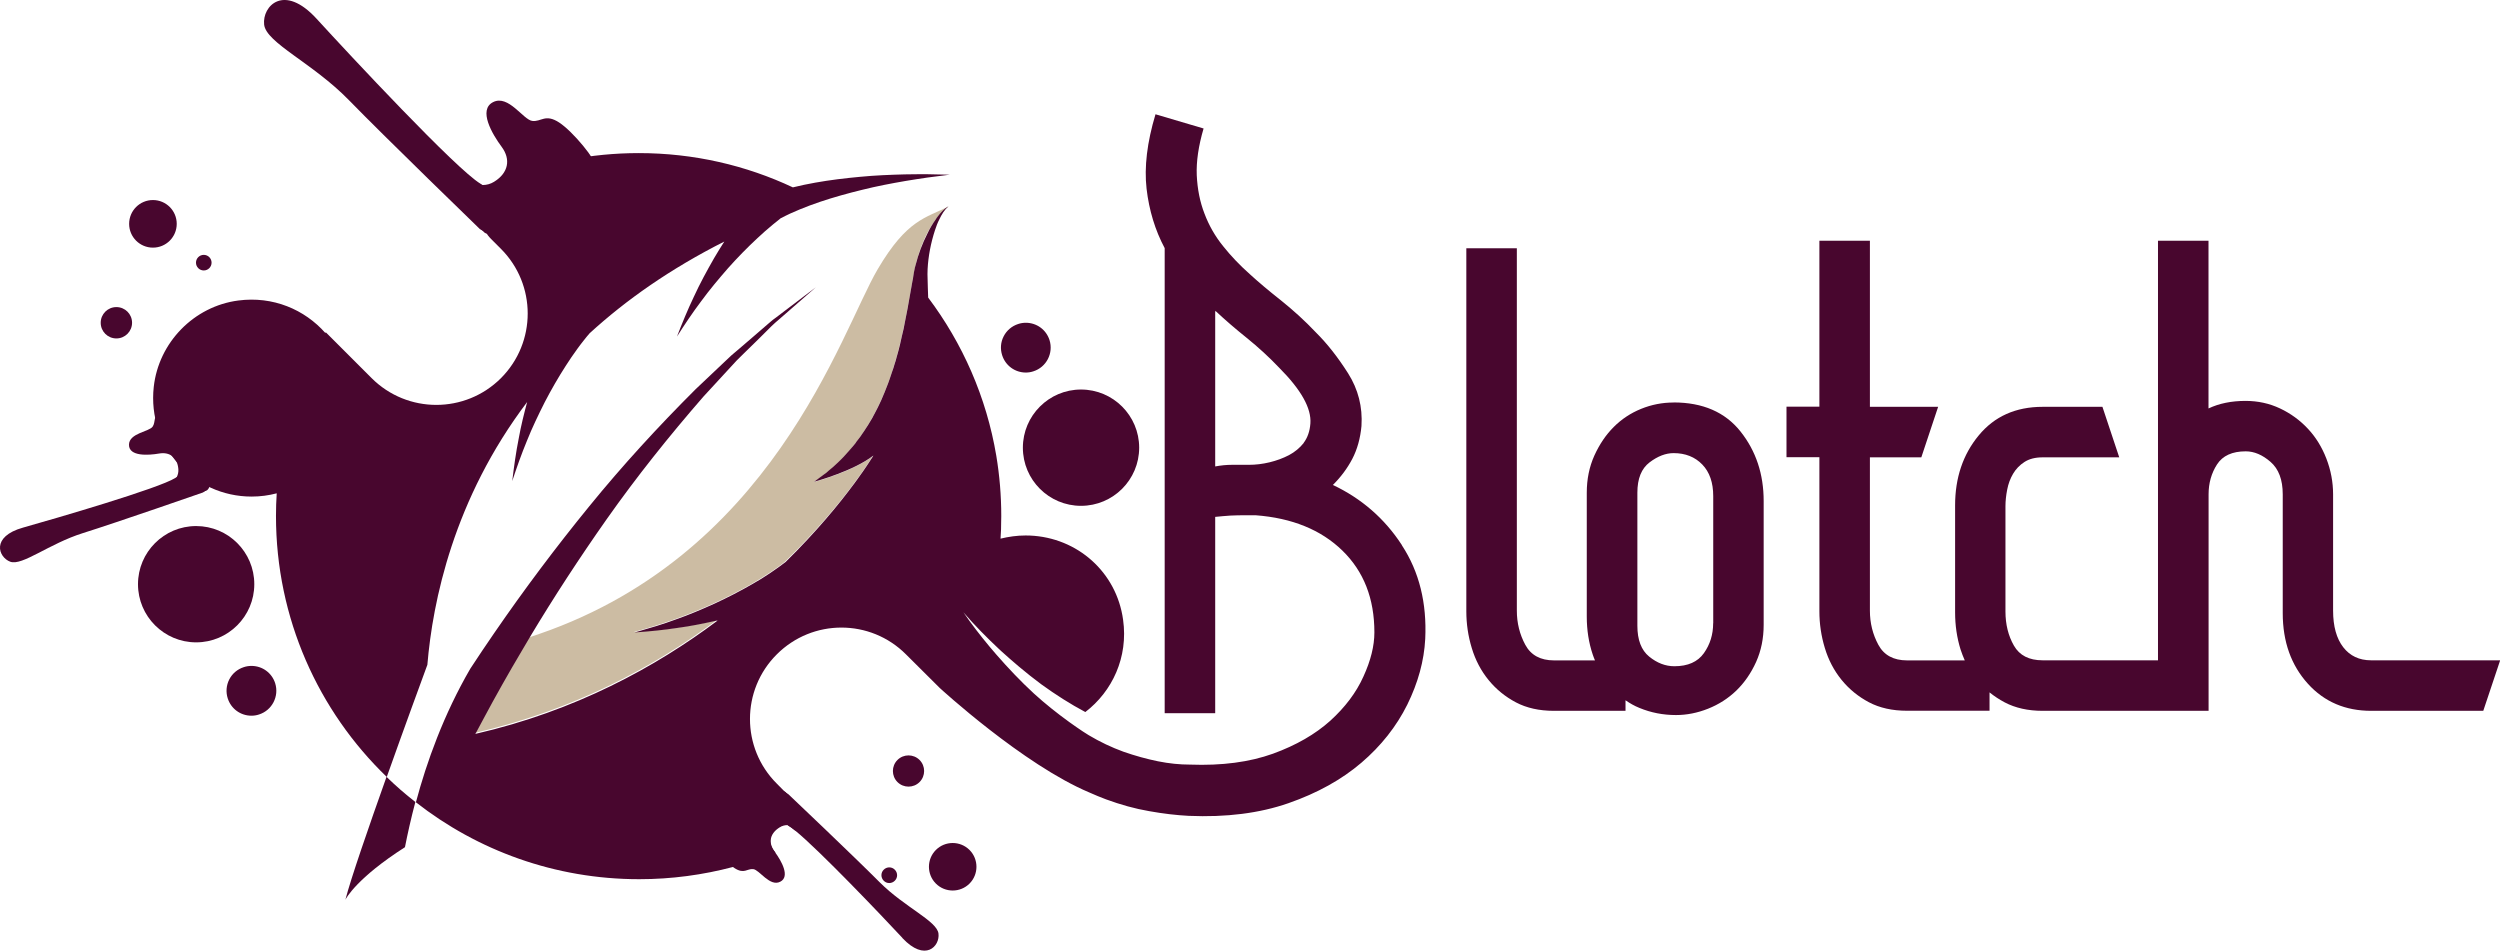
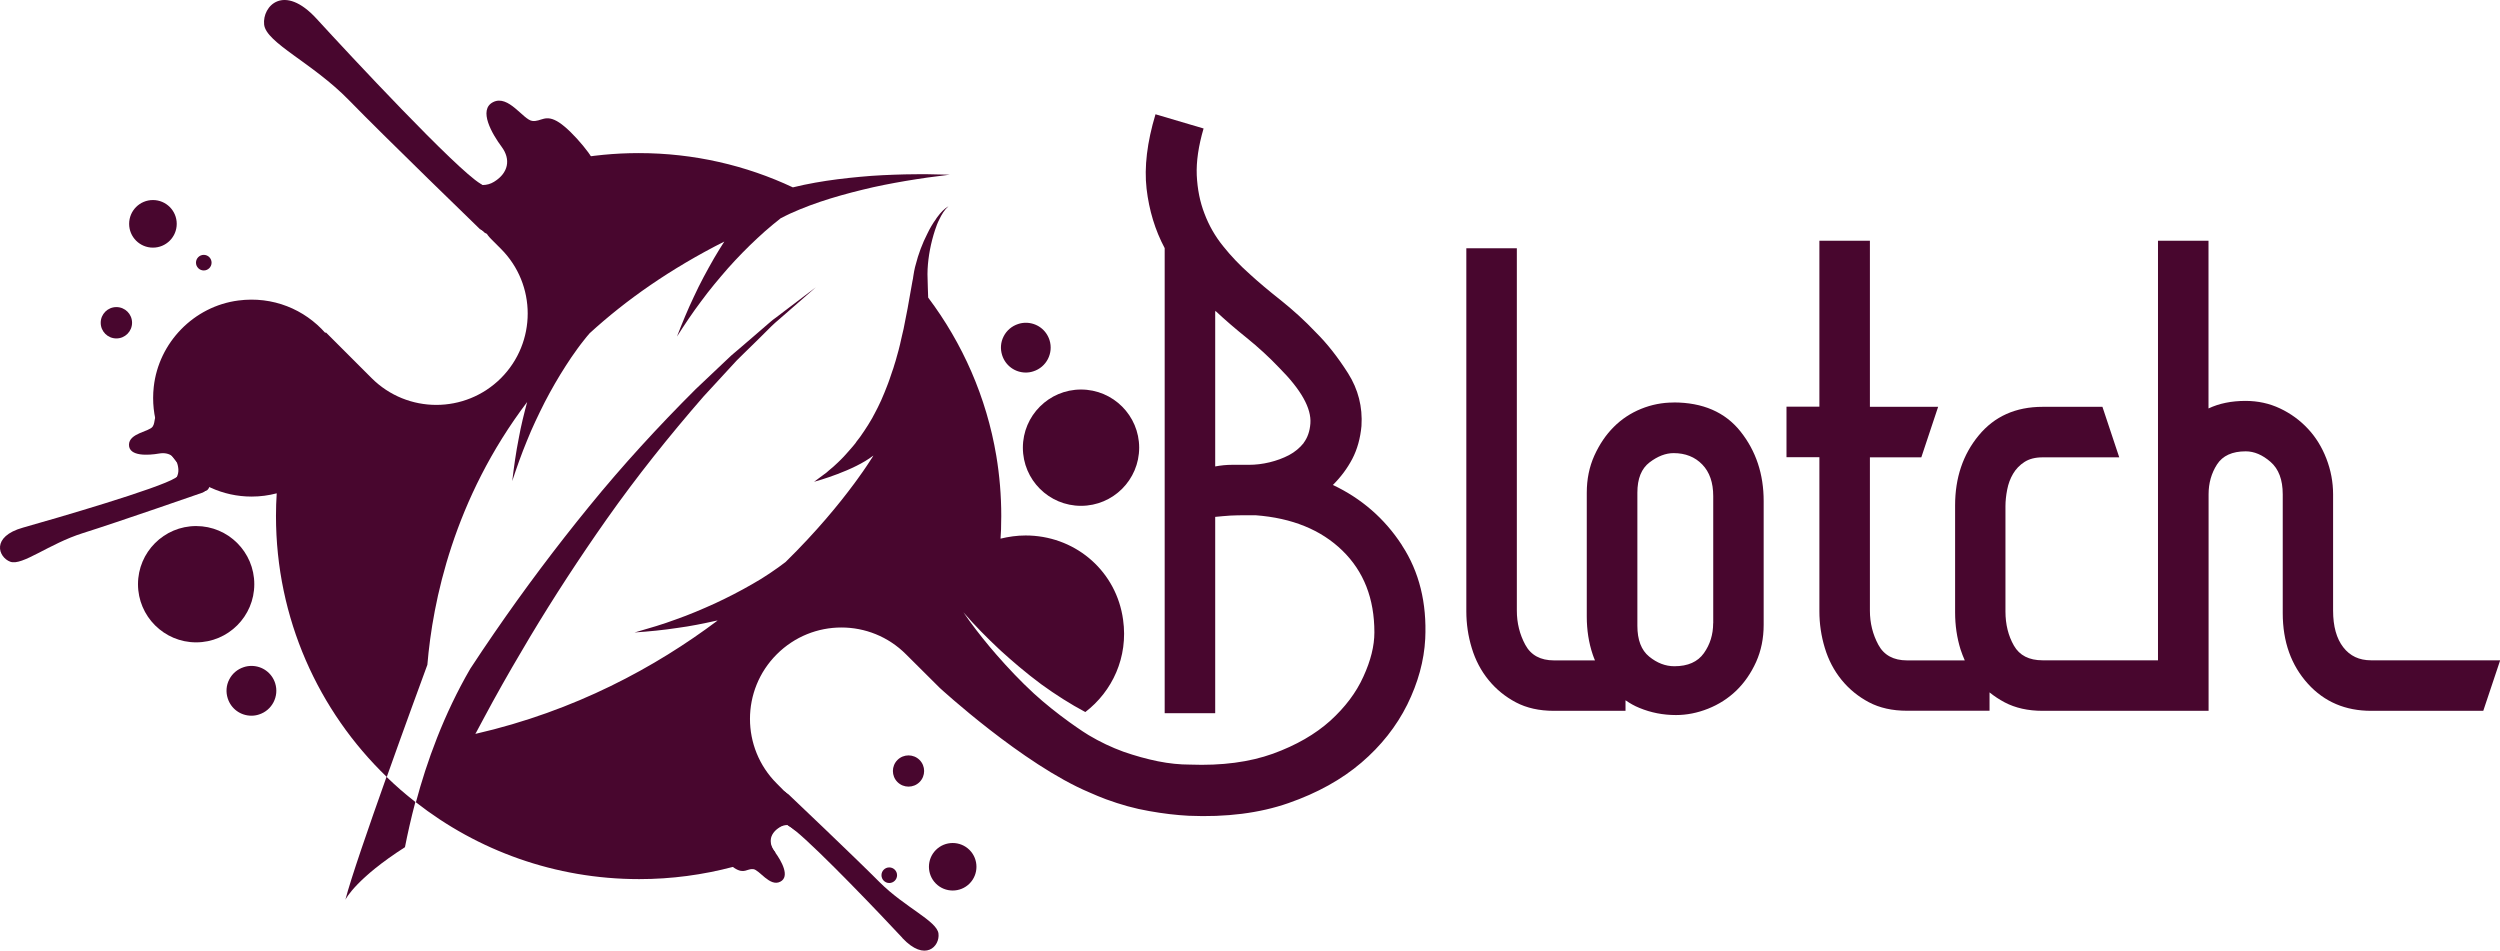
<svg xmlns="http://www.w3.org/2000/svg" id="Layer_2" viewBox="0 0 307.81 117.04">
  <defs>
-     <style>.cls-1{fill:#ccbca3;}.cls-2{fill:#48062e;}</style>
+     <style>.cls-1{fill:#48062e;}</style>
  </defs>
  <g id="Layer_1-2">
    <g>
      <g>
-         <path class="cls-1" d="M100.12,59.38c.28-.07,4.87-1.32,7.34-3.22,0,0-3.56,5.96-10.85,13.03-.25,.21-.59,.45-.89,.67-.34,.24-.69,.48-1.04,.71-.7,.46-1.43,.91-2.17,1.34-1.49,.85-3.03,1.64-4.61,2.37-1.58,.71-3.2,1.39-4.85,1.97-1.65,.6-3.34,1.1-5.05,1.58,1.76-.13,3.54-.29,5.3-.55,1.65-.22,3.29-.55,4.93-.92-7.62,5.69-17.55,11.09-29.88,13.9l1.01-1.87c1.51-2.81,3.09-5.58,4.72-8.32,.31-.52,.62-1.04,.94-1.56,30.09-9.59,38.48-37.61,43.05-45.37,3.62-6.15,5.92-6.29,8.73-7.73-1.93,1.45-3.52,4.36-4.24,8.04-1.41,7.29-2.54,19.35-12.42,25.95Z" />
-         <path class="cls-2" d="M125.94,55.12c0,3.96,3.21,7.16,7.16,7.16s7.16-3.21,7.16-7.16-3.21-7.16-7.16-7.16-7.16,3.21-7.16,7.16Z" />
-         <path class="cls-2" d="M31.31,71.93c0-3.96-3.21-7.16-7.16-7.16s-7.16,3.21-7.16,7.16,3.21,7.16,7.16,7.16,7.16-3.21,7.16-7.16Z" />
-         <path class="cls-2" d="M126.3,45.87c.32,0,.63-.05,.93-.15,1.61-.51,2.5-2.24,1.99-3.85-.41-1.28-1.58-2.13-2.92-2.13-.32,0-.63,.05-.93,.15-.78,.25-1.42,.79-1.79,1.51-.38,.73-.44,1.56-.19,2.34,.41,1.28,1.58,2.13,2.92,2.13Z" />
-         <path class="cls-2" d="M30.95,81.99c-.32,0-.63,.05-.93,.15-.78,.25-1.42,.79-1.79,1.51-.37,.73-.44,1.56-.19,2.34,.41,1.28,1.58,2.13,2.92,2.13,.32,0,.63-.05,.93-.15,1.61-.51,2.5-2.24,1.99-3.85-.41-1.28-1.58-2.13-2.92-2.13Z" />
+         <path class="cls-1" d="M125.94,55.12c0,3.96,3.21,7.16,7.16,7.16s7.16-3.21,7.16-7.16-3.21-7.16-7.16-7.16-7.16,3.21-7.16,7.16Z" />
+         <path class="cls-1" d="M31.31,71.93c0-3.96-3.21-7.16-7.16-7.16s-7.16,3.21-7.16,7.16,3.21,7.16,7.16,7.16,7.16-3.21,7.16-7.16Z" />
+         <path class="cls-1" d="M126.3,45.87c.32,0,.63-.05,.93-.15,1.61-.51,2.5-2.24,1.99-3.85-.41-1.28-1.58-2.13-2.92-2.13-.32,0-.63,.05-.93,.15-.78,.25-1.42,.79-1.79,1.51-.38,.73-.44,1.56-.19,2.34,.41,1.28,1.58,2.13,2.92,2.13Z" />
+         <path class="cls-1" d="M30.95,81.99c-.32,0-.63,.05-.93,.15-.78,.25-1.42,.79-1.79,1.51-.38,.73-.44,1.56-.19,2.34,.41,1.28,1.58,2.13,2.92,2.13,.32,0,.63-.05,.93-.15,1.61-.51,2.5-2.24,1.99-3.85-.41-1.28-1.58-2.13-2.92-2.13Z" />
        <g>
-           <path class="cls-2" d="M172.59,67.09c-2.12-3.25-4.95-5.71-8.48-7.38,.97-.96,1.77-2.03,2.39-3.21,.61-1.17,.99-2.53,1.13-4.05,.15-2.35-.4-4.51-1.65-6.49-1.25-1.97-2.56-3.64-3.96-5.03-1.37-1.45-2.84-2.78-4.36-3.99-1.53-1.21-2.78-2.27-3.75-3.16-1.25-1.11-2.36-2.27-3.32-3.48-.98-1.21-1.74-2.54-2.29-4-.56-1.44-.87-3.02-.95-4.72-.07-1.69,.21-3.61,.84-5.76l-5.92-1.75c-1.04,3.45-1.4,6.51-1.1,9.16,.31,2.67,1.05,5.11,2.23,7.32v57.26h6.22v-24.17c.63-.07,1.24-.11,1.87-.16,.61-.03,1.21-.04,1.77-.04h1.34c4.5,.34,8.06,1.8,10.68,4.35,2.64,2.57,3.94,5.92,3.94,10.07,0,1.66-.45,3.48-1.35,5.44-.89,1.98-2.26,3.79-4.09,5.45-1.84,1.65-4.19,3.01-7.05,4.05-2.87,1.03-6.28,1.49-10.23,1.34-1.24,0-2.55-.13-3.94-.41-1.37-.28-2.79-.67-4.25-1.18-1.45-.53-2.87-1.2-4.26-2.03-.83-.49-2.4-1.62-2.4-1.62-1.52-1.1-2.98-2.26-4.35-3.51-1.64-1.51-3.16-3.12-4.62-4.79-.28-.32-.56-.65-.83-.97-1.14-1.37-2.23-2.77-3.23-4.24,1.39,1.61,2.87,3.11,4.41,4.55,.07,.04,.11,.1,.17,.16,.74,.67,1.49,1.33,2.25,1.97,.91,.76,1.83,1.5,2.78,2.2,1.74,1.26,3.54,2.41,5.4,3.4,3.32-2.54,5.3-6.75,4.65-11.36-.8-5.86-5.62-10.12-11.47-10.37-.18-.01-.36-.01-.54-.01-1.06,0-2.09,.15-3.08,.39,.06-.75,.08-1.5,.08-2.28,.01-.17,.01-.34,.01-.5,0-2.53-.21-5.01-.61-7.41-1.21-7.23-4.16-13.87-8.39-19.49l-.04-1.17-.03-1.1c-.02-.34-.02-.88,0-1.22,.08-1.6,.4-3.25,.91-4.81,.15-.46,.32-.92,.54-1.34,.28-.59,.61-1.15,1.12-1.61-.54,.32-.98,.8-1.36,1.32-.02,.02-.03,.06-.06,.08-.04,.06-.09,.11-.11,.17-.41,.56-.76,1.16-1.06,1.79-.63,1.23-1.11,2.51-1.46,3.89-.02,.03-.03,.08-.03,.11-.01,.02-.01,.04-.02,.07-.01,.03-.01,.06-.02,.08-.07,.28-.15,.7-.2,1.05-.01,.07-.02,.13-.03,.19-.01,.06-.01,.11-.02,.16l-.06,.28c-.1,.58-.2,1.17-.32,1.8-.18,1.04-.37,2.13-.61,3.26-.1,.56-.22,1.14-.37,1.72-.06,.29-.12,.58-.2,.88,0,.03-.01,.07-.02,.1-.11,.5-.26,1.02-.4,1.52-.02,.04-.03,.09-.04,.13v.02c-.08,.29-.16,.58-.26,.87-.08,.3-.18,.59-.29,.89-.09,.3-.19,.59-.3,.89-.12,.36-.26,.72-.4,1.07-.07,.19-.15,.38-.23,.58-.13,.32-.27,.66-.42,.99-.27,.59-.55,1.16-.86,1.73,0,0,0,.01-.01,.01-.13,.28-.3,.56-.47,.84-.17,.29-.34,.57-.53,.85-.15,.23-.3,.47-.47,.7-.12,.18-.23,.35-.36,.51-.11,.15-.22,.29-.34,.44-.04,.06-.08,.11-.11,.17-.1,.13-.2,.26-.31,.38-.17,.2-.34,.4-.53,.61-.19,.23-.4,.46-.61,.68-.11,.12-.22,.23-.35,.36-.12,.11-.25,.25-.37,.36-.18,.18-.36,.35-.55,.51-.19,.16-.37,.32-.57,.48-.19,.18-.38,.34-.58,.47-.4,.31-.82,.61-1.24,.92,.39-.11,4.88-1.35,7.3-3.23,0,.02-.02,.03-.03,.06-.03,.06-.1,.15-.17,.28-.01,.01-.03,.04-.06,.08-.01,.02-.02,.04-.04,.07-.1,.17-.23,.37-.4,.61-.04,.08-.11,.17-.18,.27-.11,.18-.26,.38-.41,.6-.07,.1-.16,.22-.25,.35-.15,.2-.3,.42-.47,.66-.12,.17-.26,.35-.39,.53-1.78,2.41-4.58,5.84-8.41,9.6-.25,.2-.59,.45-.89,.66-.34,.25-.68,.48-1.04,.72-.7,.47-1.43,.93-2.17,1.34-1.49,.86-3.03,1.65-4.6,2.38-1.59,.72-3.18,1.4-4.84,1.98-1.56,.58-3.15,1.05-4.76,1.51t-.02,.01c-.08,.02-.18,.03-.26,.07,1.77-.12,3.54-.29,5.29-.56,1.59-.21,3.15-.53,4.73-.88,.07-.01,.13-.01,.2-.03-7.61,5.71-17.52,11.14-29.83,13.96l.08-.16h.01l.92-1.72c1.51-2.83,3.08-5.61,4.72-8.37,.32-.56,.66-1.12,.99-1.68,2.96-4.94,6.11-9.76,9.43-14.48,3.7-5.25,7.71-10.27,11.93-15.12l3.27-3.55,.82-.89,.85-.84,1.73-1.69,1.72-1.71,.44-.41,.45-.39,.92-.8,3.64-3.18-3.86,2.93-.97,.74-.49,.36-.46,.39-1.84,1.59-1.84,1.58-.93,.79-.88,.83-3.53,3.34c-4.59,4.58-9,9.38-13.1,14.42-4.11,5.04-8.02,10.25-11.71,15.62-.99,1.44-1.98,2.91-2.94,4.38-3.27,5.63-5.38,11.51-6.69,16.44,7.58,5.93,17.12,9.47,27.49,9.47,3.99,0,7.86-.53,11.53-1.5,1.77-.48,3.49-1.05,5.16-1.73,.03-.01,.06-.02,.09-.04l-.1-.13c-.82-1.07-.61-2.22,.61-2.98,.32-.21,.66-.28,.98-.28h.01s.09,.08,.13,.1c.21,.12,.49,.32,.84,.61,.04-.15,.09-.3,.13-.45,.1-.54,.12-1.08,.04-1.63-.1-.75-.4-1.49-.92-2.12-.02-.03-.04-.07-.07-.09-.02-.03-.06-.07-.08-.1-.07-.07-.12-.13-.2-.2t-.01-.02l-.13-.13-1.07-1.08c-4.4-4.39-4.4-11.52,0-15.91,4.4-4.4,11.52-4.4,15.91,0l4.05,4.03,.11,.11s10.27,9.44,18.43,12.87h0c.67,.3,1.35,.58,2.04,.84,1.8,.66,3.55,1.15,5.3,1.45,1.72,.31,3.34,.5,4.87,.58,4.63,.2,8.73-.32,12.29-1.56,3.56-1.24,6.56-2.91,8.98-4.98,2.42-2.07,4.31-4.46,5.65-7.15,1.33-2.7,2.07-5.4,2.21-8.09,.21-4.43-.74-8.27-2.86-11.51Zm-12.07-12.55c-.49,.61-1.1,1.12-1.82,1.5-.73,.38-1.52,.67-2.38,.88-.87,.21-1.72,.31-2.55,.31h-2.08c-.69,0-1.37,.07-2.07,.2v-19.19c0,.07,.03,.1,.1,.1,1.11,1.04,2.37,2.13,3.78,3.26,1.42,1.15,2.76,2.37,4.01,3.69,2.69,2.7,3.97,4.98,3.83,6.85-.07,.97-.36,1.77-.83,2.39Z" />
-           <path class="cls-2" d="M206.05,49.56c-1.38,0-2.71,.26-3.99,.78-1.28,.52-2.4,1.26-3.37,2.23-.97,.97-1.76,2.14-2.39,3.53-.62,1.38-.93,2.9-.93,4.56v15.25c0,1.66,.24,3.22,.73,4.67,.08,.25,.18,.49,.28,.73h-5.05c-1.66,0-2.84-.64-3.53-1.92-.69-1.28-1.04-2.68-1.04-4.2V30.57h-6.22v44.71c0,1.52,.22,3.03,.67,4.51,.45,1.49,1.14,2.8,2.07,3.94,.93,1.14,2.06,2.06,3.37,2.75,1.31,.69,2.87,1.04,4.67,1.04h8.82v-1.3c.53,.37,1.09,.69,1.71,.94,1.42,.59,2.92,.88,4.51,.88,1.31,0,2.63-.26,3.94-.78,1.31-.52,2.47-1.26,3.48-2.23,1-.97,1.81-2.14,2.44-3.53,.62-1.38,.93-2.91,.93-4.56v-15.25c0-3.32-.95-6.17-2.85-8.56-1.9-2.39-4.65-3.58-8.25-3.58Zm4.88,27.18c0,1.38-.38,2.61-1.14,3.68-.76,1.07-1.97,1.61-3.63,1.61-1.11,0-2.14-.4-3.11-1.19-.97-.79-1.45-2.06-1.45-3.79v-16.39c0-1.73,.5-2.97,1.5-3.73,1-.76,1.99-1.14,2.96-1.14,1.45,0,2.63,.47,3.53,1.4,.9,.93,1.35,2.23,1.35,3.89v15.66Z" />
-           <path class="cls-2" d="M291.93,81.3c-1.45,0-2.59-.54-3.42-1.61-.83-1.07-1.25-2.58-1.25-4.51v-14.31c0-1.52-.28-2.99-.83-4.41-.55-1.42-1.31-2.65-2.28-3.68-.97-1.04-2.11-1.87-3.42-2.49-1.31-.62-2.73-.93-4.25-.93-1.73,0-3.25,.31-4.56,.93V29.64h-6.22v51.66h-14.21c-1.66,0-2.84-.6-3.53-1.81-.69-1.21-1.04-2.61-1.04-4.2v-12.97c0-.62,.07-1.3,.21-2.02,.14-.73,.38-1.38,.73-1.97,.35-.59,.81-1.07,1.4-1.45,.59-.38,1.33-.57,2.23-.57h9.44l-2.07-6.22h-7.36c-3.32,0-5.95,1.18-7.88,3.53-1.94,2.35-2.9,5.22-2.9,8.61v13.17c0,1.59,.22,3.11,.67,4.56,.15,.47,.33,.91,.52,1.35h-7.11c-1.66,0-2.84-.64-3.53-1.92-.69-1.28-1.04-2.68-1.04-4.2v-18.88h6.33l2.07-6.22h-8.4V29.64h-6.22v20.43h-4.05v6.22h4.05v18.98c0,1.52,.22,3.03,.67,4.51,.45,1.49,1.14,2.8,2.07,3.94,.93,1.14,2.06,2.06,3.37,2.75,1.31,.69,2.87,1.04,4.67,1.04h10.17v-2.26c.57,.46,1.19,.87,1.87,1.23,1.31,.69,2.87,1.04,4.67,1.04h20.43v-26.66c0-1.38,.35-2.61,1.04-3.68,.69-1.07,1.87-1.61,3.53-1.61,1.04,0,2.06,.43,3.06,1.3,1,.87,1.5,2.2,1.5,3.99v14.63c0,3.53,1.04,6.43,3.11,8.71,2.01,2.21,4.6,3.32,7.78,3.32h13.8l2.08-6.22h-15.87Z" />
-           <path class="cls-2" d="M42.53,110.77c.07-.15,1.4-2.67,7.33-6.46,.32-1.64,.74-3.52,1.28-5.57-1.24-.96-2.42-1.99-3.55-3.09-2.2,6.19-4.41,12.58-5.06,15.11Z" />
-           <path class="cls-2" d="M64.92,49.44c-.4,1.5-.78,3.01-1.05,4.53-.35,1.75-.59,3.51-.8,5.26,.55-1.68,1.14-3.34,1.81-4.96,.65-1.63,1.41-3.2,2.19-4.75,.8-1.54,1.66-3.04,2.59-4.48,.46-.72,.94-1.43,1.44-2.11,.25-.34,.5-.68,.76-1,.25-.31,.52-.66,.74-.9,4.47-4.09,9.93-7.93,16.58-11.29-.43,.68-.86,1.36-1.26,2.05-.89,1.56-1.75,3.13-2.49,4.75-.77,1.61-1.44,3.25-2.08,4.9,.95-1.49,1.93-2.96,2.98-4.35,1.03-1.41,2.16-2.75,3.3-4.06,1.16-1.3,2.36-2.53,3.62-3.7,.62-.59,1.27-1.15,1.92-1.69,.32-.27,.65-.53,.98-.79l.03-.02v.02c.12-.07,.34-.18,.52-.27l.58-.28c.4-.18,.79-.35,1.2-.52,.81-.34,1.65-.64,2.49-.93,1.69-.57,3.43-1.05,5.19-1.48,1.76-.44,3.54-.78,5.34-1.09,.9-.16,1.8-.28,2.7-.42l2.72-.35-2.75-.06c-.92,0-1.83,0-2.75,.02-1.84,.05-3.68,.12-5.52,.3-1.84,.17-3.69,.39-5.53,.72-.92,.17-1.84,.35-2.75,.58-5.76-2.71-12.19-4.22-18.97-4.22-5.91,0-11.54,1.15-16.7,3.23-2.98,1.2-3.76,5.07-1.48,7.35l1.21,1.21c4.39,4.4,4.39,11.52,0,15.92-4.4,4.39-11.52,4.39-15.92,0l-5.65-5.65-.05,.09c-2.55-2.89-6.45-4.56-10.72-4-5.46,.71-9.81,5.17-10.41,10.64-.8,7.31,4.9,13.5,12.05,13.5,1.07,0,2.1-.14,3.09-.4-.06,.93-.09,1.85-.09,2.79,0,12.62,5.23,24.02,13.64,32.13,2.2-6.19,4.39-12.15,5-13.81,.65-7.79,3.22-20.4,12.32-32.4Z" />
+           <path class="cls-1" d="M172.59,67.09c-2.12-3.25-4.95-5.71-8.48-7.38,.97-.96,1.77-2.03,2.39-3.21,.61-1.17,.99-2.53,1.13-4.05,.15-2.35-.4-4.51-1.65-6.49-1.25-1.97-2.56-3.64-3.96-5.03-1.37-1.45-2.84-2.78-4.36-3.99-1.53-1.21-2.78-2.27-3.75-3.16-1.25-1.11-2.36-2.27-3.32-3.48-.98-1.21-1.74-2.54-2.29-4-.56-1.44-.87-3.02-.95-4.72-.07-1.69,.21-3.61,.84-5.76l-5.92-1.75c-1.04,3.45-1.4,6.51-1.1,9.16,.31,2.67,1.05,5.11,2.23,7.32v57.26h6.22v-24.17c.63-.07,1.24-.11,1.87-.16,.61-.03,1.21-.04,1.77-.04h1.34c4.5,.34,8.06,1.8,10.68,4.35,2.64,2.57,3.94,5.92,3.94,10.07,0,1.67-.45,3.48-1.35,5.44-.89,1.98-2.26,3.79-4.09,5.45-1.84,1.65-4.19,3.01-7.05,4.05-2.87,1.03-6.28,1.49-10.23,1.34-1.24,0-2.55-.13-3.94-.41-1.37-.28-2.79-.67-4.25-1.18-1.45-.53-2.87-1.2-4.26-2.03-.83-.49-2.4-1.62-2.4-1.62-1.52-1.1-2.98-2.26-4.35-3.51-1.64-1.51-3.16-3.12-4.62-4.79-.28-.32-.56-.65-.83-.97-1.14-1.37-2.23-2.77-3.23-4.24,1.39,1.61,2.87,3.11,4.41,4.55,.07,.04,.11,.1,.17,.16,.74,.67,1.49,1.33,2.25,1.97,.91,.76,1.83,1.5,2.78,2.2,1.74,1.26,3.54,2.41,5.4,3.4,3.32-2.54,5.3-6.75,4.65-11.36-.8-5.86-5.62-10.12-11.47-10.37-.18-.01-.36-.01-.54-.01-1.06,0-2.09,.15-3.08,.39,.06-.75,.08-1.5,.08-2.28,.01-.17,.01-.34,.01-.5,0-2.53-.21-5.01-.61-7.41-1.21-7.23-4.16-13.87-8.39-19.49l-.04-1.17-.03-1.1c-.02-.34-.02-.88,0-1.22,.08-1.6,.4-3.25,.91-4.81,.15-.46,.32-.92,.54-1.34,.28-.59,.61-1.15,1.12-1.61-.54,.32-.98,.8-1.36,1.32-.02,.02-.03,.06-.06,.08-.04,.06-.09,.11-.11,.17-.41,.56-.76,1.16-1.06,1.79-.63,1.23-1.11,2.51-1.46,3.89-.02,.03-.03,.08-.03,.11-.01,.02-.01,.04-.02,.07-.01,.03-.01,.06-.02,.08-.07,.28-.15,.7-.2,1.05-.01,.07-.02,.13-.03,.19-.01,.06-.01,.11-.02,.16l-.06,.28c-.1,.58-.2,1.17-.32,1.8-.18,1.04-.37,2.13-.61,3.26-.1,.56-.22,1.14-.37,1.72-.06,.29-.12,.58-.2,.88,0,.03-.01,.07-.02,.1-.11,.5-.26,1.02-.4,1.52-.02,.04-.03,.09-.04,.13v.02c-.08,.29-.16,.58-.26,.87-.08,.3-.18,.59-.29,.89-.09,.3-.19,.59-.3,.89-.12,.36-.26,.72-.4,1.07-.07,.19-.15,.38-.23,.58-.13,.32-.27,.66-.42,.99-.27,.59-.55,1.16-.86,1.73,0,0,0,.01-.01,.01-.13,.28-.3,.56-.47,.84-.17,.29-.34,.57-.53,.85-.15,.23-.3,.47-.47,.7-.12,.18-.23,.35-.36,.51-.11,.15-.22,.29-.34,.44-.04,.06-.08,.11-.11,.17-.1,.13-.2,.26-.31,.38-.17,.2-.34,.4-.53,.61-.19,.23-.4,.46-.61,.68-.11,.12-.22,.23-.35,.36-.12,.11-.25,.25-.37,.36-.18,.18-.36,.35-.55,.51-.19,.16-.37,.32-.57,.48-.19,.18-.38,.34-.58,.47-.4,.31-.82,.61-1.24,.92,.39-.11,4.88-1.35,7.3-3.23,0,.02-.02,.03-.03,.06-.03,.06-.1,.15-.17,.28-.01,.01-.03,.04-.06,.08-.01,.02-.02,.04-.04,.07-.1,.17-.23,.37-.4,.61-.04,.08-.11,.17-.18,.27-.11,.18-.26,.38-.41,.6-.07,.1-.16,.22-.25,.35-.15,.2-.3,.42-.47,.66-.12,.17-.26,.35-.39,.53-1.78,2.41-4.58,5.84-8.41,9.6-.25,.2-.59,.45-.89,.66-.34,.25-.68,.48-1.04,.72-.7,.47-1.43,.93-2.17,1.34-1.49,.86-3.03,1.65-4.6,2.38-1.59,.72-3.18,1.4-4.84,1.98-1.56,.58-3.15,1.05-4.76,1.51t-.02,.01c-.08,.02-.18,.03-.26,.07,1.77-.12,3.54-.29,5.29-.56,1.59-.21,3.15-.53,4.73-.88,.07-.01,.13-.01,.2-.03-7.61,5.71-17.52,11.14-29.83,13.96l.08-.16h.01l.92-1.72c1.51-2.83,3.08-5.61,4.72-8.37,.32-.56,.66-1.12,.99-1.68,2.96-4.94,6.11-9.76,9.43-14.48,3.7-5.25,7.71-10.27,11.93-15.12l3.27-3.55,.82-.89,.85-.84,1.73-1.69,1.72-1.71,.44-.41,.45-.39,.92-.8,3.64-3.18-3.86,2.93-.97,.74-.49,.36-.46,.39-1.84,1.59-1.84,1.58-.93,.79-.88,.83-3.53,3.34c-4.59,4.58-9,9.38-13.1,14.42-4.11,5.04-8.02,10.25-11.71,15.62-.99,1.44-1.98,2.91-2.94,4.38-3.27,5.63-5.38,11.51-6.69,16.44,7.58,5.93,17.12,9.46,27.49,9.46,3.99,0,7.86-.53,11.53-1.5,1.77-.48,3.49-1.05,5.16-1.73,.03-.01,.06-.02,.09-.04l-.1-.13c-.82-1.07-.61-2.22,.61-2.98,.32-.21,.66-.28,.98-.28h.01s.09,.08,.13,.1c.21,.12,.49,.32,.84,.61,.04-.15,.09-.3,.13-.45,.1-.54,.12-1.08,.04-1.63-.1-.75-.4-1.49-.92-2.12-.02-.03-.04-.07-.07-.09-.02-.03-.06-.07-.08-.1-.07-.07-.12-.13-.2-.2t-.01-.02l-.13-.13-1.07-1.08c-4.4-4.39-4.4-11.52,0-15.91,4.4-4.4,11.52-4.4,15.91,0l4.05,4.03,.11,.11s10.27,9.44,18.43,12.87h0c.67,.3,1.35,.58,2.04,.84,1.8,.66,3.55,1.15,5.3,1.45,1.72,.31,3.34,.5,4.87,.58,4.63,.2,8.73-.32,12.29-1.56,3.56-1.24,6.56-2.91,8.98-4.98,2.42-2.07,4.31-4.46,5.65-7.15,1.33-2.7,2.07-5.4,2.21-8.09,.21-4.43-.74-8.27-2.86-11.51Zm-12.07-12.55c-.49,.61-1.1,1.12-1.82,1.5-.73,.38-1.52,.67-2.38,.88-.87,.21-1.72,.31-2.55,.31h-2.08c-.69,0-1.37,.07-2.07,.2v-19.19c0,.07,.03,.1,.1,.1,1.11,1.04,2.37,2.13,3.78,3.26,1.42,1.15,2.76,2.37,4.01,3.69,2.69,2.7,3.97,4.98,3.83,6.85-.07,.97-.36,1.77-.83,2.39Z" />
+           <path class="cls-1" d="M206.05,49.56c-1.38,0-2.71,.26-3.99,.78-1.28,.52-2.4,1.26-3.37,2.23-.97,.97-1.76,2.14-2.39,3.53-.62,1.38-.93,2.9-.93,4.56v15.25c0,1.66,.24,3.22,.73,4.67,.08,.25,.18,.49,.28,.73h-5.05c-1.66,0-2.84-.64-3.53-1.92-.69-1.28-1.04-2.68-1.04-4.2V30.57h-6.22v44.71c0,1.52,.22,3.03,.67,4.51,.45,1.49,1.14,2.8,2.07,3.94,.93,1.14,2.06,2.06,3.37,2.75,1.31,.69,2.87,1.04,4.67,1.04h8.82v-1.3c.53,.37,1.09,.69,1.71,.94,1.42,.59,2.92,.88,4.51,.88,1.31,0,2.63-.26,3.94-.78,1.31-.52,2.47-1.26,3.48-2.23,1-.97,1.81-2.14,2.44-3.53,.62-1.38,.93-2.91,.93-4.56v-15.25c0-3.32-.95-6.17-2.85-8.56-1.9-2.39-4.65-3.58-8.25-3.58Zm4.88,27.18c0,1.38-.38,2.61-1.14,3.68-.76,1.07-1.97,1.61-3.63,1.61-1.11,0-2.14-.4-3.11-1.19-.97-.79-1.45-2.06-1.45-3.79v-16.39c0-1.73,.5-2.97,1.5-3.73,1-.76,1.99-1.14,2.96-1.14,1.45,0,2.63,.47,3.53,1.4,.9,.93,1.35,2.23,1.35,3.89v15.66Z" />
+           <path class="cls-1" d="M291.93,81.3c-1.45,0-2.59-.53-3.42-1.61-.83-1.07-1.25-2.58-1.25-4.51v-14.31c0-1.52-.28-2.99-.83-4.41-.55-1.42-1.31-2.65-2.28-3.68-.97-1.04-2.11-1.87-3.42-2.49-1.31-.62-2.73-.93-4.25-.93-1.73,0-3.25,.31-4.56,.93V29.64h-6.22v51.66h-14.21c-1.66,0-2.84-.6-3.53-1.81-.69-1.21-1.04-2.61-1.04-4.2v-12.97c0-.62,.07-1.3,.21-2.02,.14-.73,.38-1.38,.73-1.97,.35-.59,.81-1.07,1.4-1.45,.59-.38,1.33-.57,2.23-.57h9.44l-2.07-6.22h-7.36c-3.32,0-5.95,1.18-7.88,3.53-1.94,2.35-2.9,5.22-2.9,8.61v13.17c0,1.59,.22,3.11,.67,4.56,.15,.47,.33,.91,.52,1.35h-7.11c-1.66,0-2.84-.64-3.53-1.92-.69-1.28-1.04-2.68-1.04-4.2v-18.88h6.33l2.07-6.22h-8.4V29.64h-6.22v20.43h-4.05v6.22h4.05v18.98c0,1.52,.22,3.03,.67,4.51,.45,1.49,1.14,2.8,2.07,3.94,.93,1.14,2.06,2.06,3.37,2.75,1.31,.69,2.87,1.04,4.67,1.04h10.17v-2.26c.57,.46,1.19,.87,1.87,1.23,1.31,.69,2.87,1.04,4.67,1.04h20.43v-26.66c0-1.38,.35-2.61,1.04-3.68,.69-1.07,1.87-1.61,3.53-1.61,1.04,0,2.06,.43,3.06,1.3,1,.87,1.5,2.2,1.5,3.99v14.63c0,3.53,1.04,6.43,3.11,8.71,2.01,2.21,4.6,3.32,7.78,3.32h13.8l2.08-6.22h-15.87Z" />
+           <path class="cls-1" d="M42.53,110.77c.07-.15,1.4-2.67,7.33-6.46,.32-1.64,.74-3.52,1.28-5.57-1.24-.96-2.42-1.99-3.55-3.09-2.2,6.19-4.41,12.58-5.06,15.11Z" />
+           <path class="cls-1" d="M64.92,49.44c-.4,1.5-.78,3.01-1.05,4.53-.35,1.75-.59,3.51-.8,5.26,.55-1.68,1.14-3.34,1.81-4.96,.65-1.63,1.41-3.2,2.19-4.75,.8-1.54,1.66-3.04,2.59-4.48,.46-.72,.94-1.43,1.44-2.11,.25-.34,.5-.68,.76-1,.25-.31,.52-.66,.74-.9,4.47-4.09,9.93-7.93,16.58-11.29-.43,.68-.86,1.36-1.26,2.05-.89,1.56-1.75,3.13-2.49,4.75-.77,1.61-1.44,3.25-2.08,4.9,.95-1.49,1.93-2.96,2.98-4.35,1.03-1.41,2.16-2.75,3.3-4.06,1.16-1.3,2.36-2.53,3.62-3.7,.62-.59,1.27-1.15,1.92-1.69,.32-.27,.65-.53,.98-.79l.03-.02v.02c.12-.07,.34-.18,.52-.27l.58-.28c.4-.18,.79-.35,1.2-.52,.81-.34,1.65-.64,2.49-.93,1.69-.57,3.43-1.05,5.19-1.48,1.76-.44,3.54-.78,5.34-1.09,.9-.16,1.8-.28,2.7-.42l2.72-.35-2.75-.06c-.92,0-1.83,0-2.75,.02-1.84,.05-3.68,.12-5.52,.3-1.84,.17-3.69,.39-5.53,.72-.92,.17-1.84,.35-2.75,.58-5.76-2.71-12.19-4.22-18.97-4.22-5.91,0-11.54,1.15-16.7,3.23-2.98,1.2-3.76,5.07-1.48,7.35l1.21,1.21c4.39,4.4,4.39,11.52,0,15.92-4.4,4.39-11.52,4.39-15.92,0l-5.65-5.65-.05,.09c-2.55-2.89-6.45-4.56-10.72-4-5.46,.71-9.81,5.17-10.41,10.64-.8,7.31,4.9,13.5,12.05,13.5,1.07,0,2.1-.14,3.09-.4-.06,.93-.09,1.85-.09,2.79,0,12.62,5.23,24.02,13.64,32.13,2.2-6.19,4.39-12.15,5-13.81,.65-7.79,3.22-20.4,12.32-32.4Z" />
        </g>
      </g>
-       <path class="cls-2" d="M59.07,28.19s-11.64-11.27-16.11-15.86c-4.47-4.59-10.2-7.05-10.44-9.31s2.43-5.13,6.48-.69c4.05,4.43,17.19,18.53,20.16,20.29,2.97,1.77,2.58,7.37-.1,5.57Z" />
-       <path class="cls-2" d="M57.06,21.95s1.98,1.53,3.76,.44c1.78-1.09,2.1-2.76,.94-4.32-1.16-1.56-2.92-4.56-1.04-5.5,1.89-.95,3.71,2.19,4.82,2.32,1.11,.13,1.59-.92,3.3,.19,1.71,1.11,4.62,4.67,4.57,5.52-.06,.85-11.96,9.66-13.8,8-1.84-1.66-2.55-6.65-2.55-6.65Z" />
+       <path class="cls-1" d="M59.07,28.19s-11.64-11.27-16.11-15.86c-4.47-4.59-10.2-7.05-10.44-9.31-.24-2.26,2.43-5.13,6.48-.69,4.05,4.43,17.19,18.53,20.16,20.29s2.58,7.37-.1,5.57Z" />
+       <path class="cls-1" d="M57.06,21.95s1.98,1.53,3.76,.44,2.1-2.76,.94-4.32c-1.16-1.56-2.92-4.56-1.04-5.5,1.89-.95,3.71,2.19,4.82,2.32,1.11,.13,1.59-.92,3.3,.19,1.71,1.11,4.62,4.67,4.57,5.52s-11.96,9.66-13.8,8-2.55-6.65-2.55-6.65Z" />
      <g>
-         <path class="cls-2" d="M24.98,60.64s-10.54,3.67-14.75,4.99c-4.21,1.32-7.5,4.08-8.97,3.53-1.47-.55-2.4-3.09,1.58-4.2,3.98-1.12,16.73-4.83,18.74-6.11,2.01-1.28,5.34,.7,3.4,1.79Z" />
-         <path class="cls-2" d="M20.52,59.94s1.55-.74,1.44-2.18c-.11-1.43-1.05-2.15-2.37-1.92-1.32,.23-3.71,.38-3.71-1.07,0-1.45,2.5-1.61,2.92-2.25,.42-.64-.07-1.26,1.14-1.97,1.21-.71,4.31-1.4,4.81-1.1,.51,.3,2.23,10.35,.64,10.97-1.59,.62-4.88-.49-4.88-.49Z" />
+         <path class="cls-1" d="M24.98,60.64s-10.54,3.67-14.75,4.99c-4.21,1.32-7.5,4.08-8.97,3.53-1.47-.55-2.4-3.09,1.58-4.2,3.98-1.12,16.73-4.83,18.74-6.11,2.01-1.28,5.34,.7,3.4,1.79Z" />
+         <path class="cls-1" d="M20.52,59.94s1.55-.74,1.44-2.18c-.11-1.43-1.05-2.15-2.37-1.92s-3.71,.38-3.71-1.07c0-1.45,2.5-1.61,2.92-2.25s-.07-1.26,1.14-1.97c1.21-.71,4.31-1.4,4.81-1.1,.51,.3,2.23,10.35,.64,10.97-1.59,.62-4.88-.49-4.88-.49Z" />
      </g>
      <g>
-         <path class="cls-2" d="M111.1,115.47c-2.54-2.73-10.19-10.76-13.21-13.22-.35-.29-.63-.49-.84-.61-.04-.02-.09-.06-.13-.1h-.01c-1.8-1.2-1.66-4.53-.1-3.88,.01,0,.02,0,.04,.01,.08,.03,.16,.08,.23,.13,0,0,8.1,7.68,11.21,10.81,3.12,3.12,7.08,4.78,7.26,6.34,.19,1.55-1.63,3.55-4.46,.53Z" />
-         <path class="cls-2" d="M98.52,102.08s-.19-.15-.49-.28c-.29-.13-.68-.27-1.11-.27h-.01c-.32,0-.66,.07-.98,.28-1.23,.76-1.43,1.91-.61,2.98l.1,.13c.79,1.08,1.89,3.01,.65,3.64-1.29,.67-2.57-1.48-3.33-1.55-.77-.08-1.1,.64-2.28-.11-.09-.06-.19-.12-.29-.2-1.2-.91-2.93-3.03-2.89-3.56,.03-.58,7.99-6.62,9.4-5.64,.01,0,.03,.01,.04,.02,.04,.04,.1,.09,.15,.15,.06,.06,.11,.12,.16,.19,.02,.03,.06,.07,.08,.1,.02,.02,.04,.06,.07,.09,.4,.59,.7,1.4,.92,2.12,.31,1.03,.45,1.91,.45,1.91Z" />
+         <path class="cls-1" d="M111.1,115.47c-2.54-2.73-10.19-10.76-13.21-13.22-.35-.29-.63-.49-.84-.61-.04-.02-.09-.06-.13-.1h-.01c-1.8-1.2-1.67-4.53-.1-3.88,.01,0,.02,0,.04,.01,.08,.03,.16,.08,.23,.13,0,0,8.1,7.68,11.21,10.81,3.12,3.12,7.08,4.78,7.26,6.34,.19,1.55-1.63,3.55-4.46,.53Z" />
+         <path class="cls-1" d="M98.52,102.08s-.19-.15-.49-.28c-.29-.13-.68-.27-1.11-.27h-.01c-.32,0-.66,.07-.98,.28-1.23,.76-1.43,1.91-.61,2.98l.1,.13c.79,1.08,1.89,3.01,.65,3.64-1.29,.67-2.57-1.48-3.33-1.55-.77-.08-1.1,.64-2.28-.11-.09-.06-.19-.12-.29-.2-1.2-.91-2.93-3.03-2.89-3.56,.03-.58,7.99-6.62,9.4-5.64,.01,0,.03,.01,.04,.02,.04,.04,.1,.09,.15,.15,.06,.06,.11,.12,.16,.19,.02,.03,.06,.07,.08,.1,.02,.02,.04,.06,.07,.09,.4,.59,.7,1.4,.92,2.12,.31,1.03,.45,1.91,.45,1.91Z" />
      </g>
-       <circle class="cls-2" cx="25.09" cy="32.34" r=".96" />
-       <path class="cls-2" d="M21.76,27.56c0,1.62-1.31,2.93-2.93,2.93s-2.93-1.31-2.93-2.93,1.31-2.93,2.93-2.93,2.93,1.31,2.93,2.93Z" />
-       <path class="cls-2" d="M16.26,39.74c0,1.06-.86,1.93-1.93,1.93s-1.93-.86-1.93-1.93,.86-1.93,1.93-1.93,1.93,.86,1.93,1.93Z" />
-       <path class="cls-2" d="M108.81,108.44c-.38-.38-.38-.99,0-1.36,.38-.38,.99-.38,1.36,0,.38,.38,.38,.99,0,1.36-.38,.38-.99,.38-1.36,0Z" />
-       <path class="cls-2" d="M115.23,108.79c-1.14-1.14-1.14-3,0-4.14,1.14-1.14,3-1.14,4.14,0,1.14,1.14,1.14,3,0,4.14-1.14,1.14-3,1.14-4.14,0Z" />
-       <path class="cls-2" d="M110.5,96.29c-.75-.75-.75-1.97,0-2.72,.75-.75,1.97-.75,2.72,0s.75,1.97,0,2.72-1.97,.75-2.72,0Z" />
+       <path class="cls-1" d="M26.05,32.34c0,.53-.43,.96-.96,.96s-.96-.43-.96-.96,.43-.96,.96-.96,.96,.43,.96,.96Z" />
+       <path class="cls-1" d="M21.76,27.56c0,1.62-1.31,2.93-2.93,2.93s-2.93-1.31-2.93-2.93,1.31-2.93,2.93-2.93,2.93,1.31,2.93,2.93Z" />
+       <path class="cls-1" d="M16.26,39.74c0,1.06-.86,1.93-1.93,1.93s-1.93-.86-1.93-1.93,.86-1.93,1.93-1.93,1.93,.86,1.93,1.93Z" />
+       <circle class="cls-1" cx="109.49" cy="107.76" r=".96" />
+       <path class="cls-1" d="M115.23,108.79c-1.14-1.14-1.14-3,0-4.14,1.14-1.14,3-1.14,4.14,0,1.14,1.14,1.14,3,0,4.14-1.14,1.14-3,1.14-4.14,0Z" />
+       <path class="cls-1" d="M110.5,96.29c-.75-.75-.75-1.97,0-2.72,.75-.75,1.97-.75,2.72,0,.75,.75,.75,1.97,0,2.72-.75,.75-1.97,.75-2.72,0Z" />
    </g>
  </g>
</svg>
